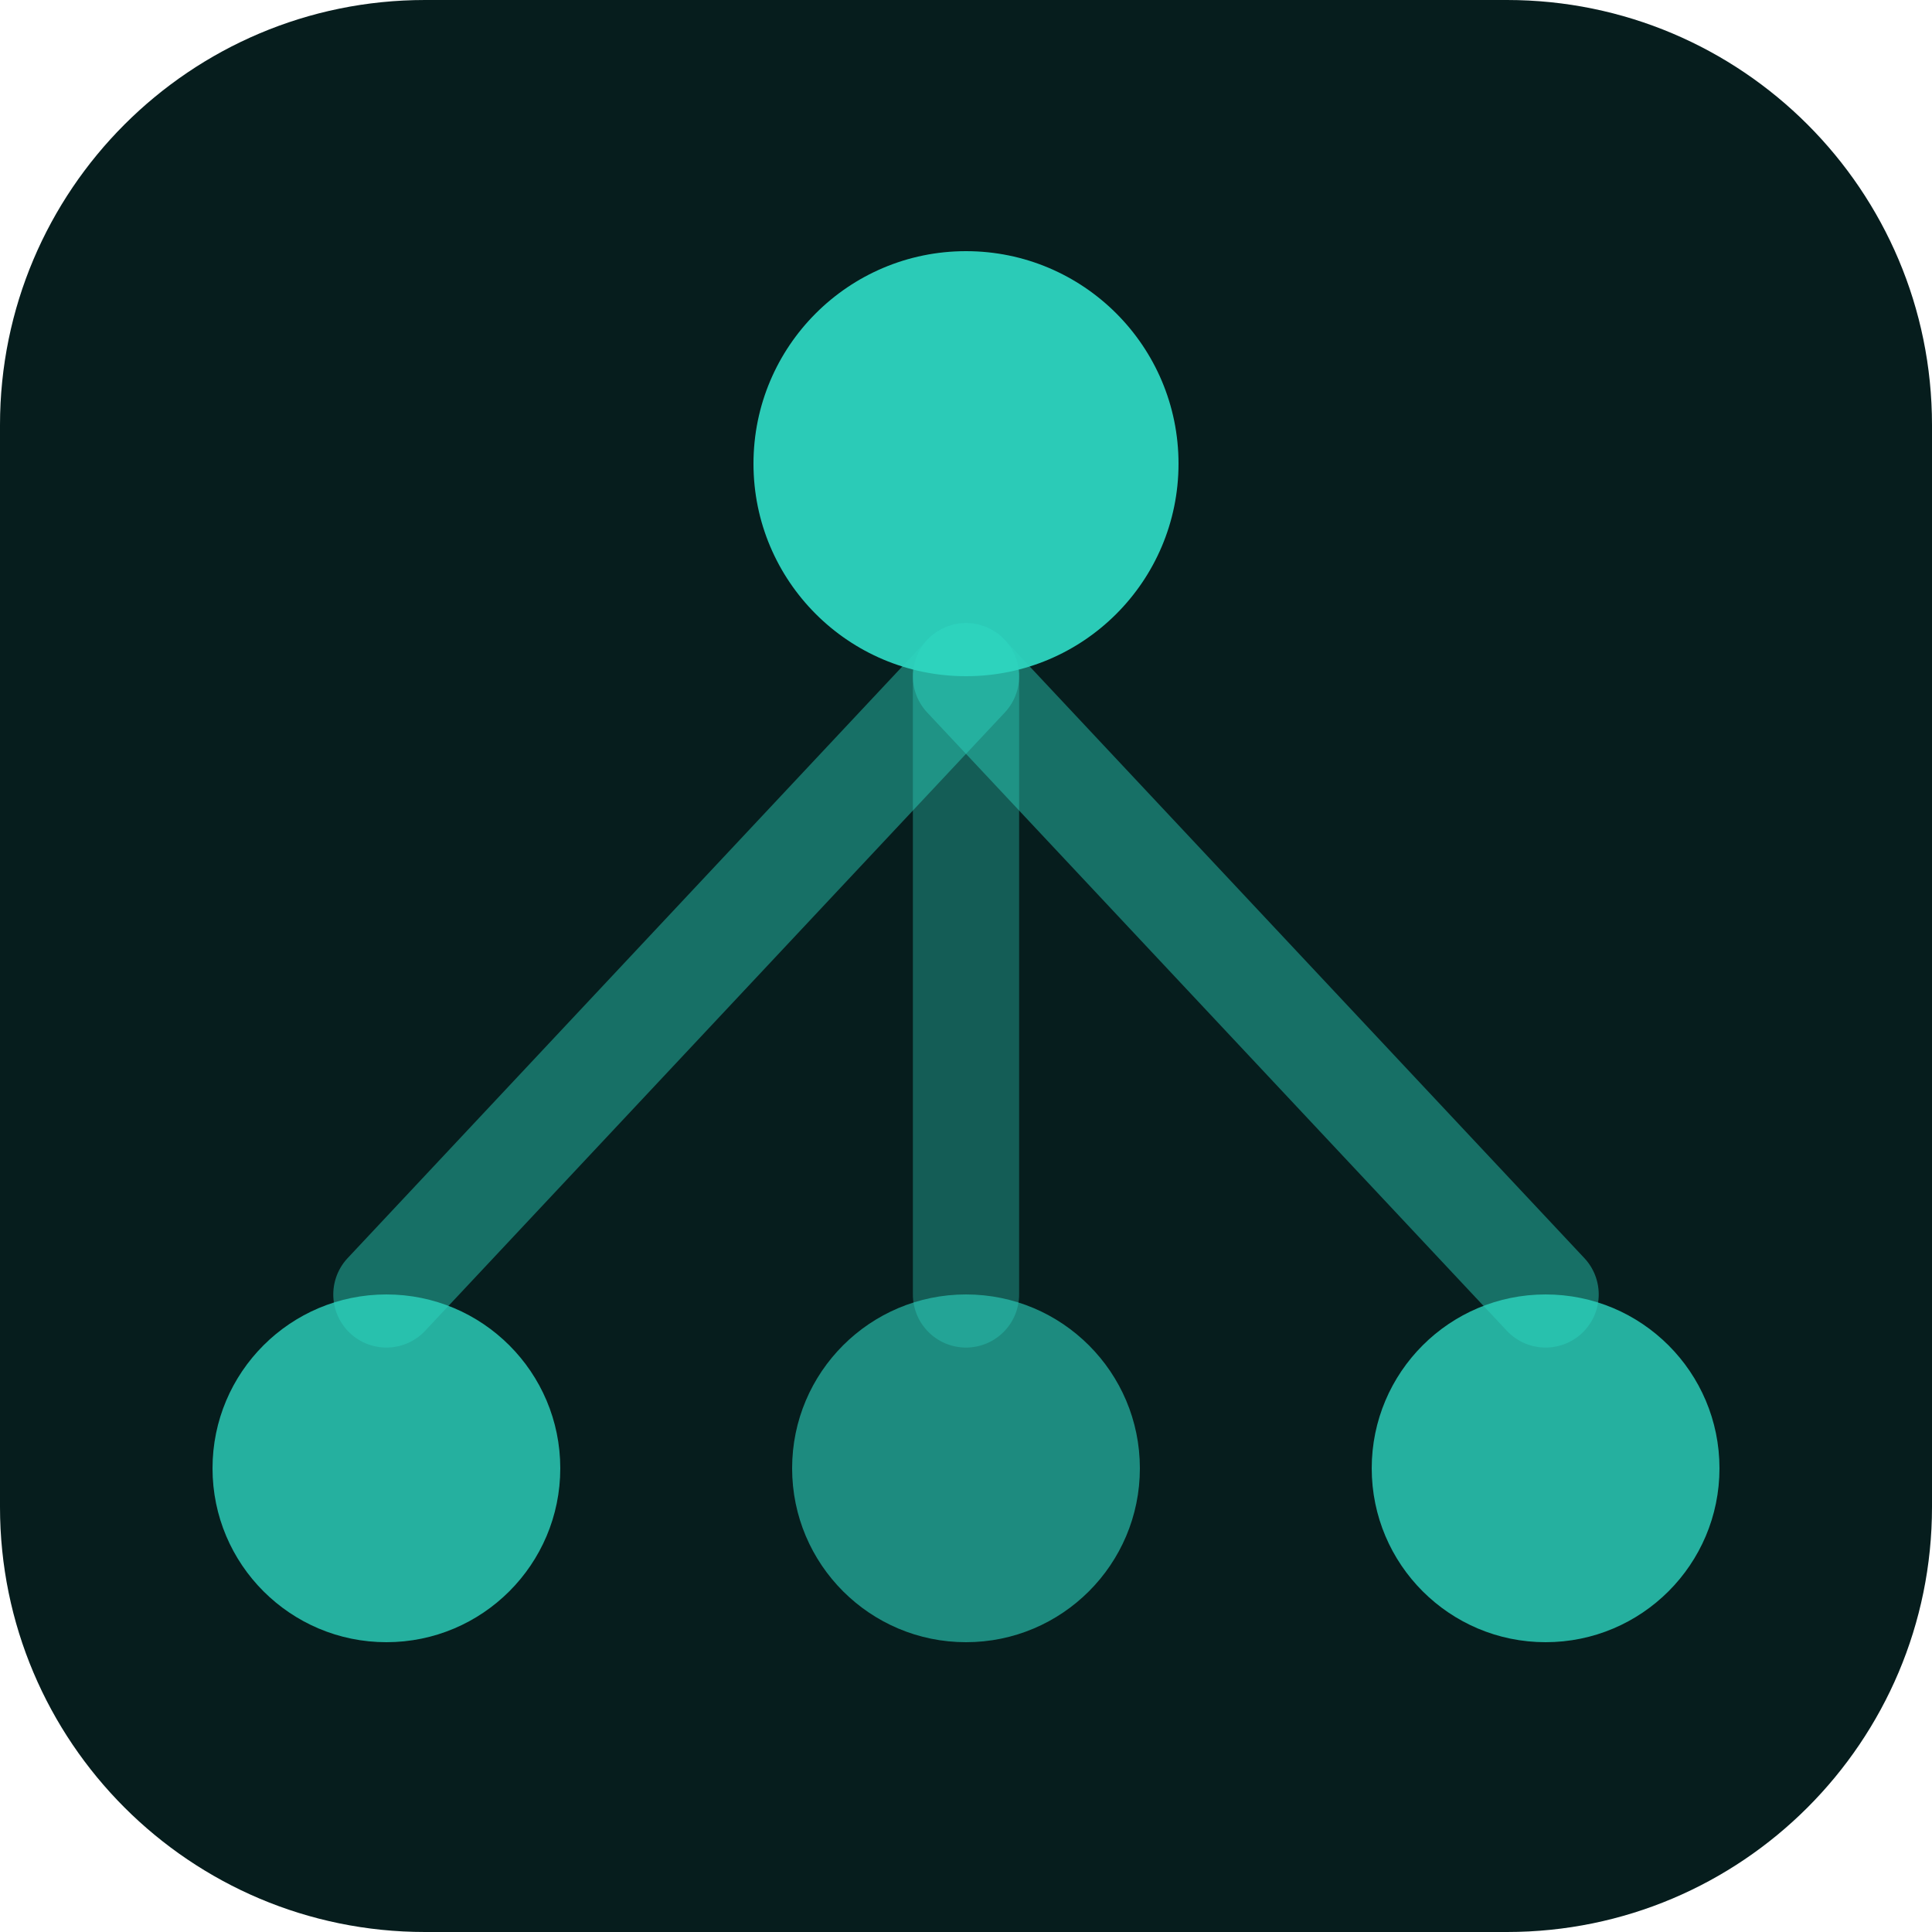
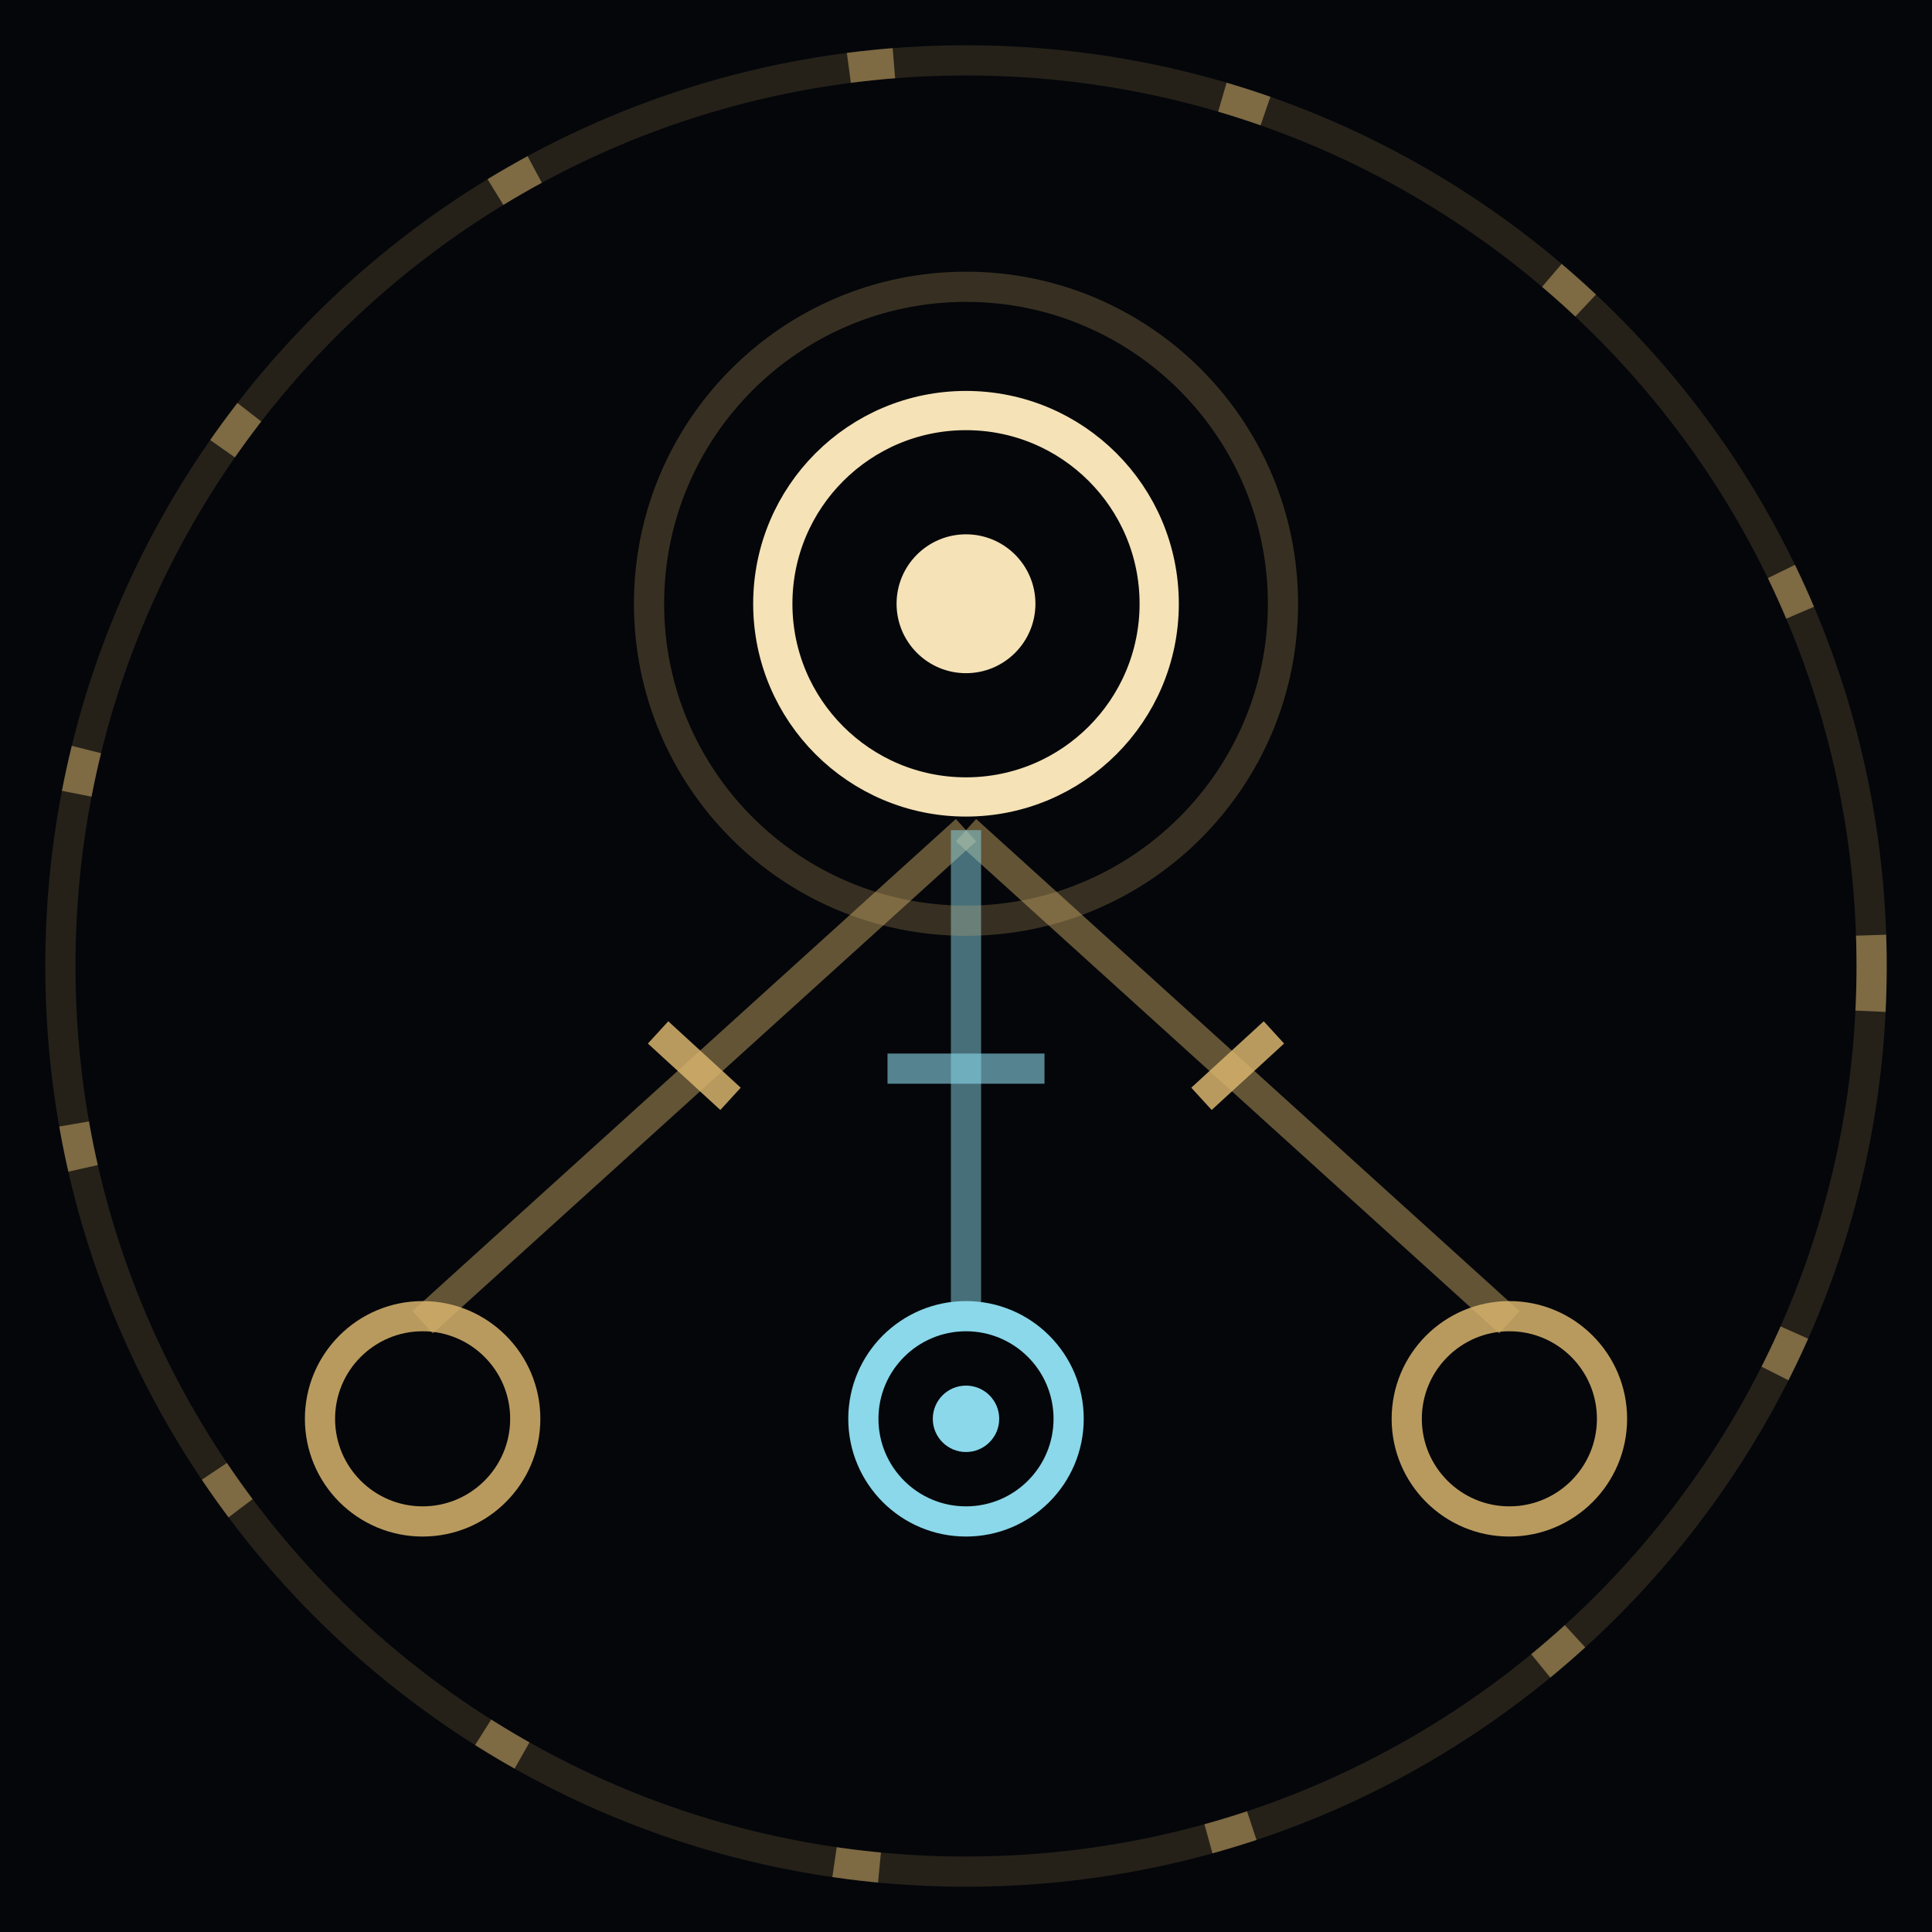
- <svg xmlns="http://www.w3.org/2000/svg" viewBox="0 0 100 100">
-   <rect width="100" height="100" rx="22" fill="#061d1d" />
-   <circle cx="50" cy="24" r="11" fill="#2dd4bf" opacity="0.95" />
-   <circle cx="20" cy="76" r="9" fill="#2dd4bf" opacity="0.8" />
-   <circle cx="80" cy="76" r="9" fill="#2dd4bf" opacity="0.8" />
-   <circle cx="50" cy="76" r="9" fill="#2dd4bf" opacity="0.6" />
-   <line x1="50" y1="35" x2="20" y2="67" stroke="#2dd4bf" stroke-width="5.5" stroke-linecap="round" opacity="0.45" />
-   <line x1="50" y1="35" x2="80" y2="67" stroke="#2dd4bf" stroke-width="5.5" stroke-linecap="round" opacity="0.45" />
-   <line x1="50" y1="35" x2="50" y2="67" stroke="#2dd4bf" stroke-width="5.5" stroke-linecap="round" opacity="0.35" />
+ <svg xmlns="http://www.w3.org/2000/svg" viewBox="0 0 64 64" fill="none">
+   <rect width="64" height="64" fill="#04060a" />
+   <circle cx="32" cy="32" r="30" stroke="rgba(216,180,110,.16)" />
+   <circle cx="32" cy="32" r="30" stroke="rgba(216,180,110,.5)" stroke-dasharray="1.5 11" />
+   <path d="M32 27.5 L14 43.8" stroke="rgba(216,180,110,.45)" stroke-width="1" />
+   <path d="M32 27.5 L50 43.8" stroke="rgba(216,180,110,.45)" stroke-width="1" />
+   <path d="M32 27.5 L32 43.6" stroke="rgba(138,216,234,.5)" stroke-width="1" />
+   <path d="M21.8 34.2 l2.4 2.2" stroke="rgba(216,180,110,.85)" stroke-width="1" />
+   <path d="M42.2 34.2 l-2.4 2.2" stroke="rgba(216,180,110,.85)" stroke-width="1" />
+   <path d="M29.4 35.4 h5.2" stroke="rgba(138,216,234,.6)" stroke-width="1" />
+   <circle cx="32" cy="20" r="10.5" stroke="rgba(216,180,110,.24)" />
+   <circle cx="32" cy="20" r="6.4" stroke="#f5e2b6" stroke-width="1.3" />
+   <circle cx="32" cy="20" r="2.3" fill="#f5e2b6" />
+   <circle cx="14" cy="47" r="3.4" stroke="rgba(216,180,110,.85)" />
+   <circle cx="50" cy="47" r="3.4" stroke="rgba(216,180,110,.85)" />
+   <circle cx="32" cy="47" r="3.4" stroke="#8ad8ea" />
+   <circle cx="32" cy="47" r="1.1" fill="#8ad8ea" />
</svg>
